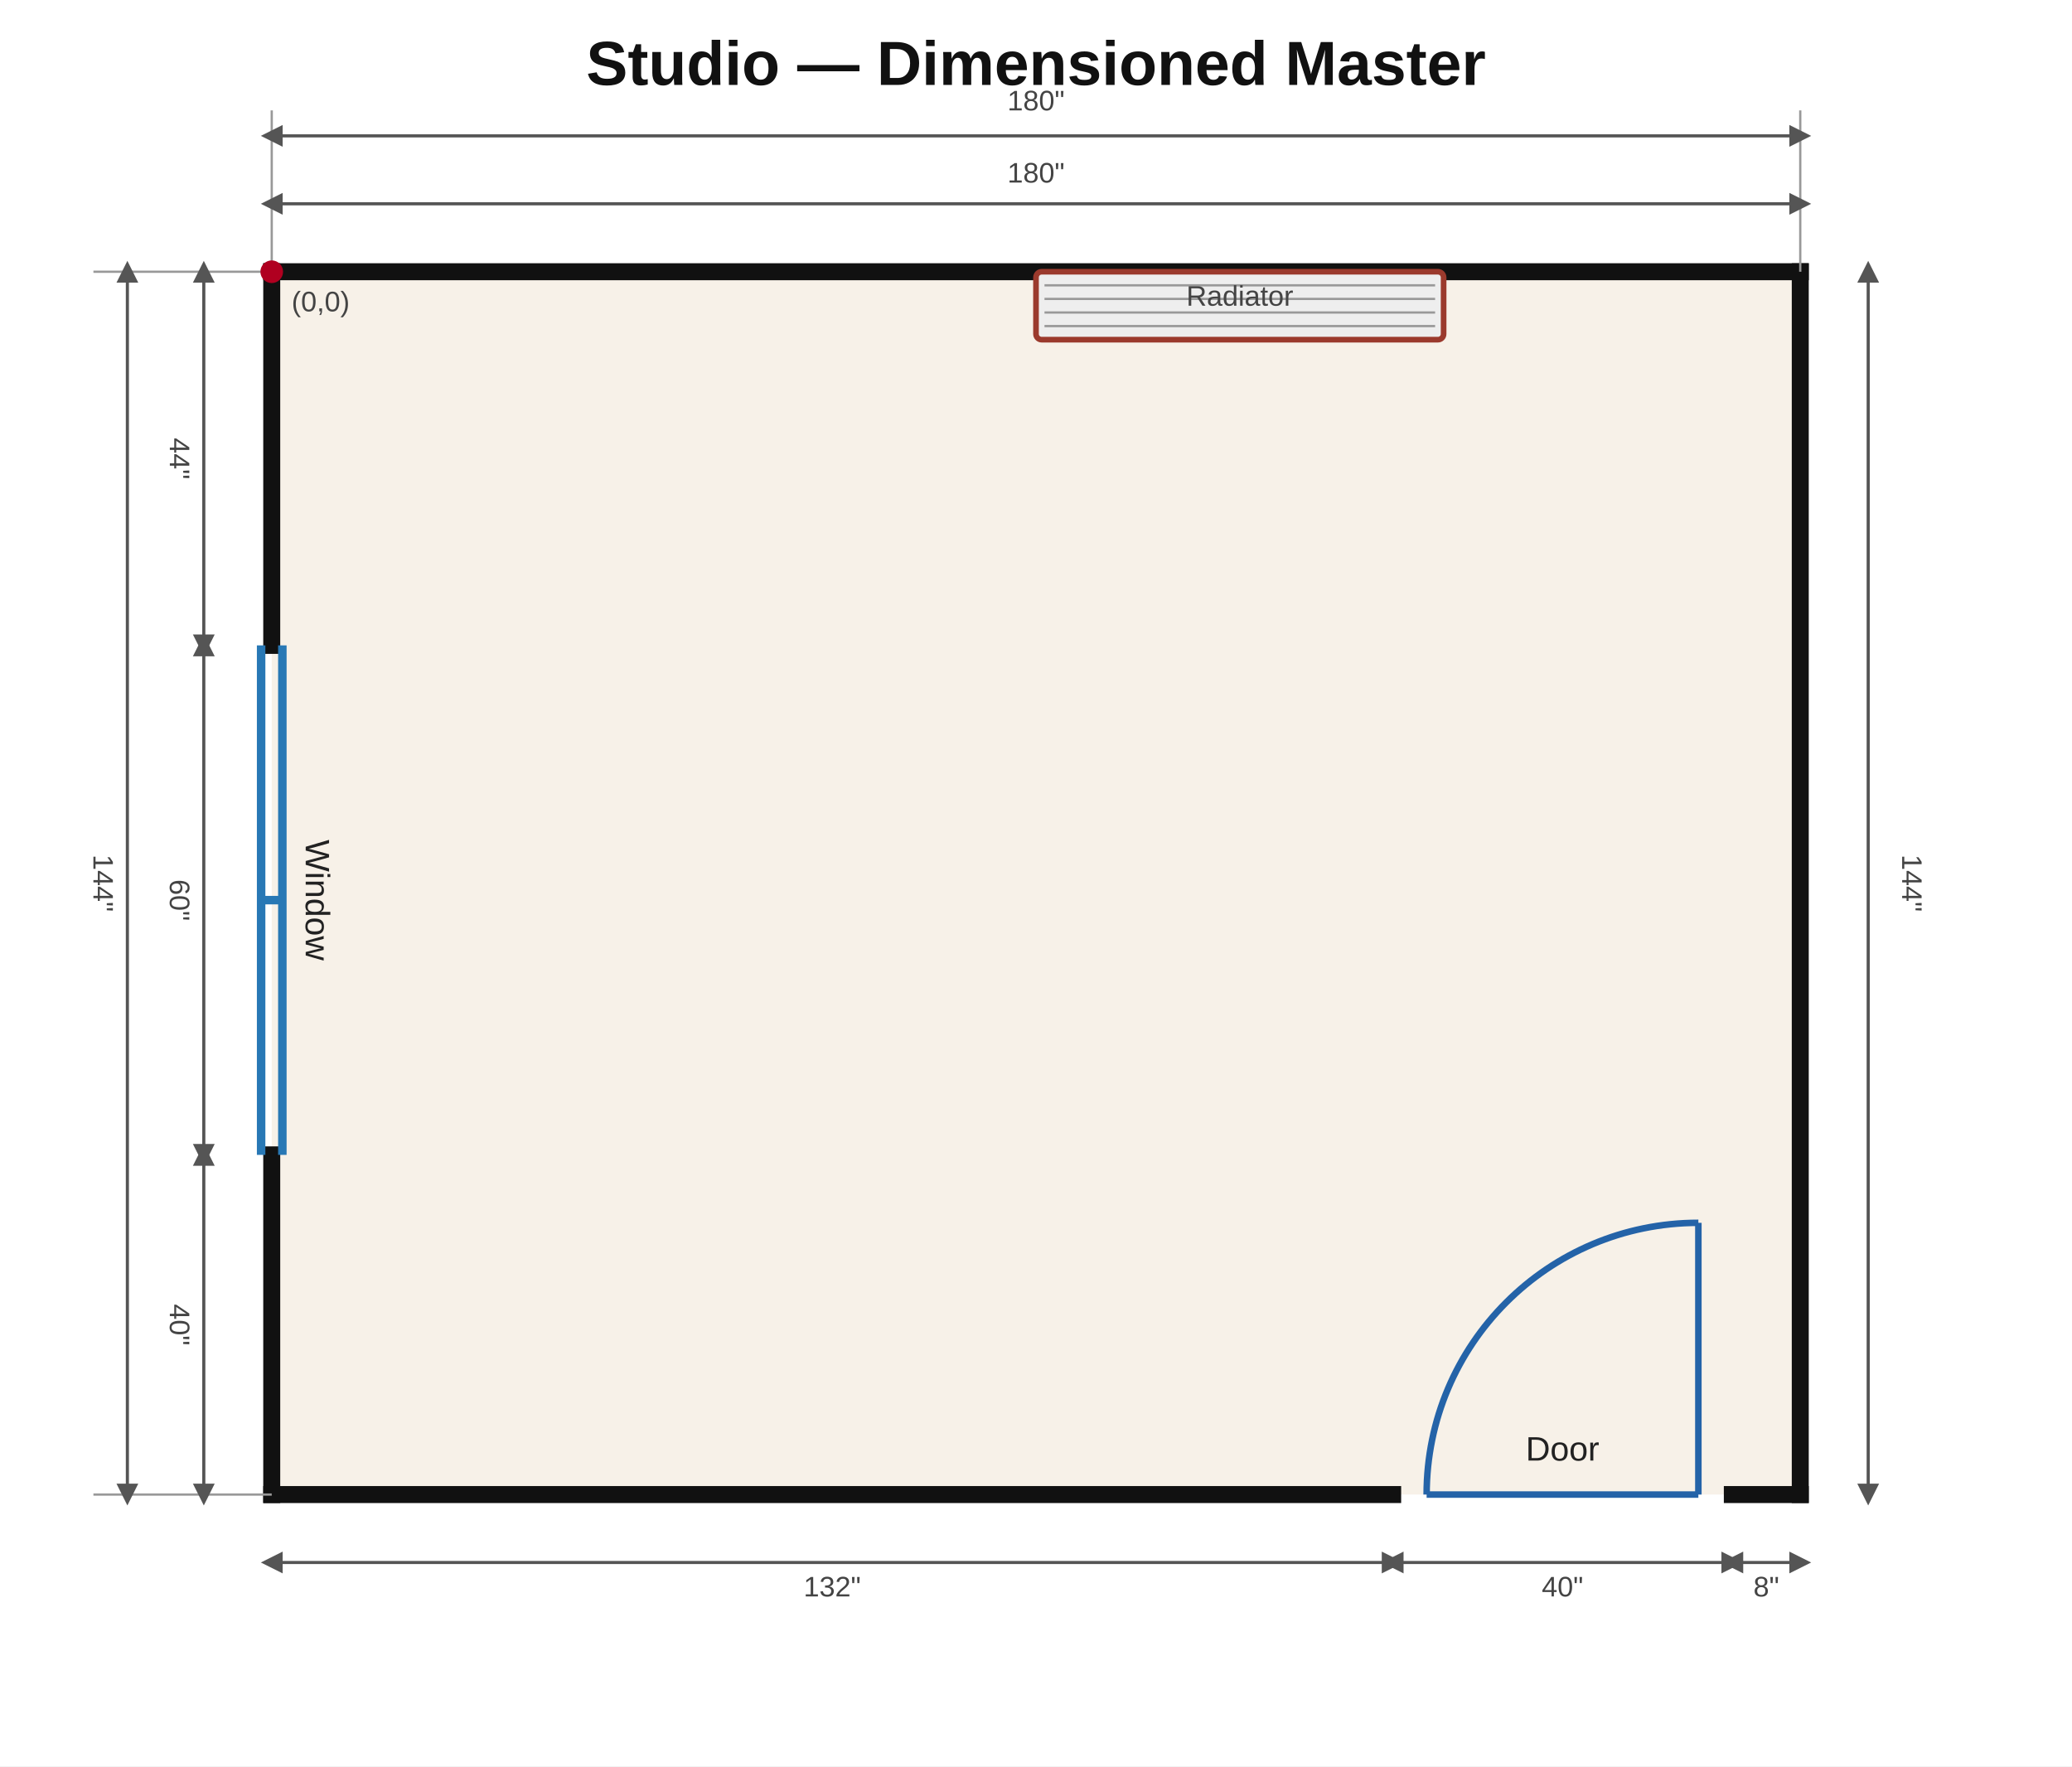
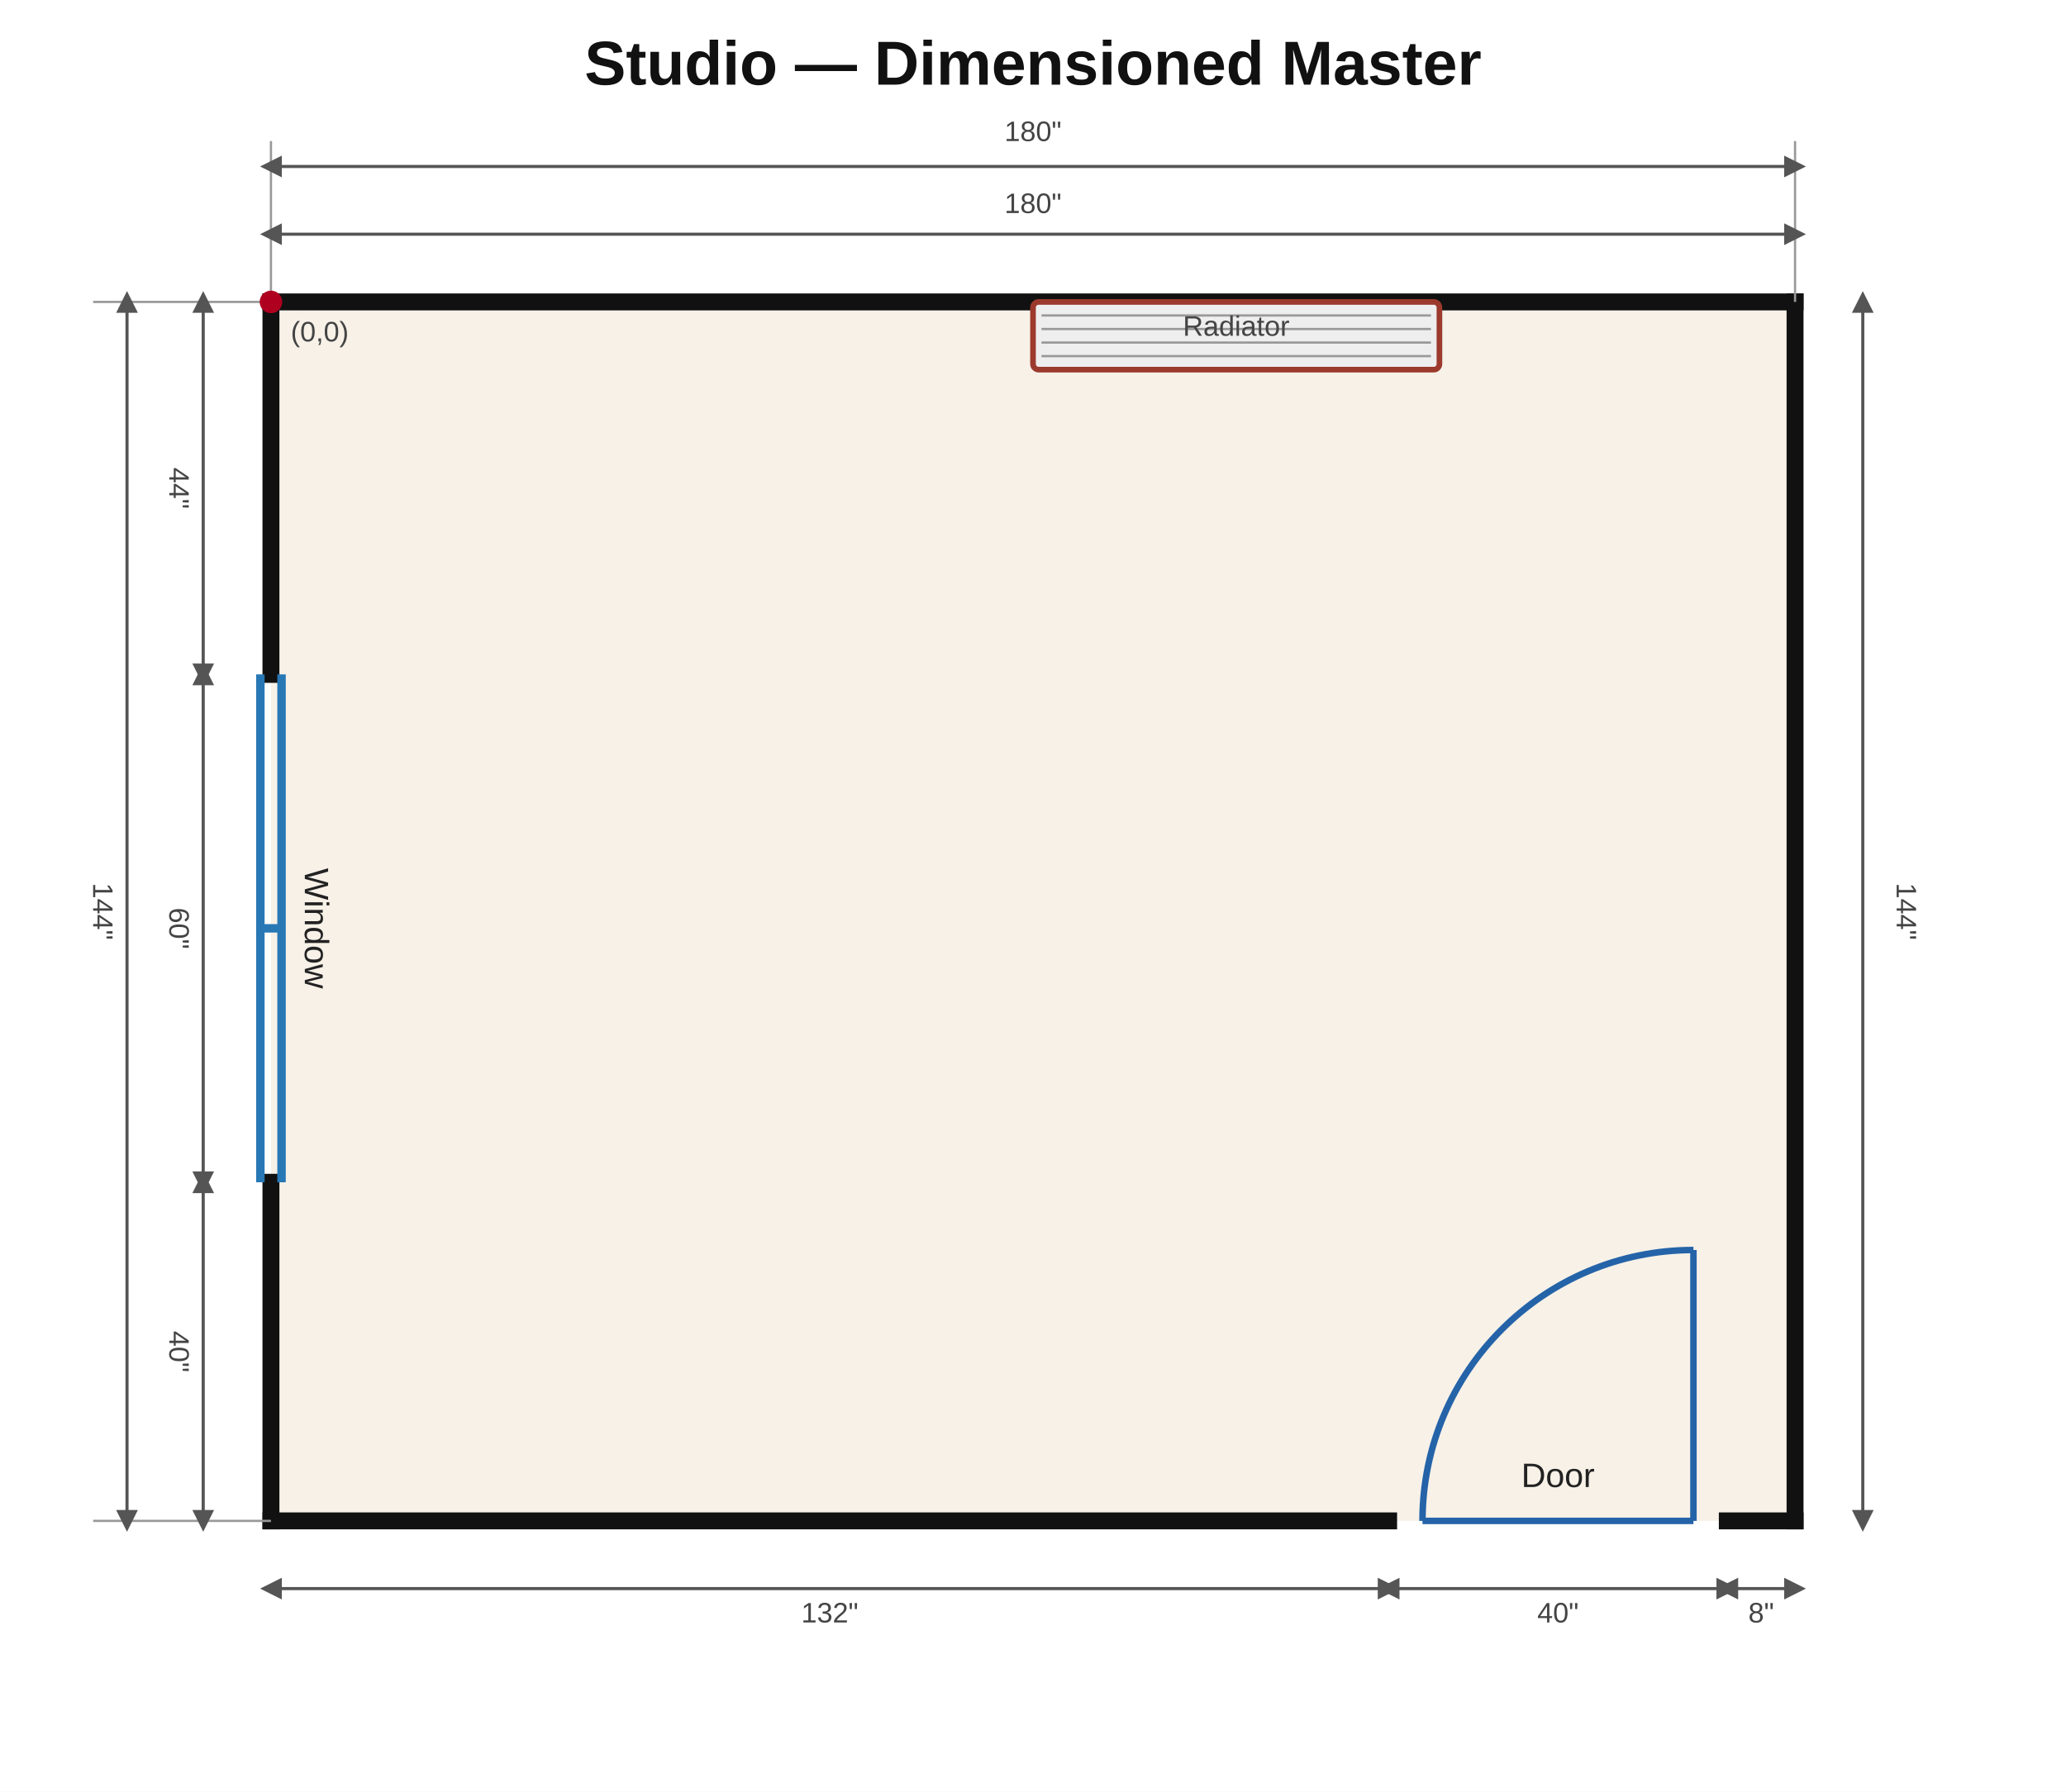
- <svg xmlns="http://www.w3.org/2000/svg" width="732" height="624" viewBox="0 0 732.000 624.000" data-origin-x="96" data-origin-y="96" data-scale="3" data-room-width="180" data-room-depth="144" data-generated-from="room.yaml">
+ <svg xmlns="http://www.w3.org/2000/svg" width="732" height="635" viewBox="0 0 732.000 635.000" data-origin-x="96" data-origin-y="107" data-scale="3" data-room-width="180" data-room-depth="144" data-generated-from="room.yaml">
  <defs>
    <marker id="dim-arrow" markerWidth="7" markerHeight="7" refX="3.5" refY="3.5" orient="auto-start-reverse" markerUnits="strokeWidth">
      <path d="M 0 0 L 7 3.5 L 0 7 z" fill="#555" />
    </marker>
    <style>
.wall{stroke:#111;stroke-width:6;fill:none;stroke-linecap:square}.window{stroke:#2878b5;stroke-width:3;fill:none}.door{stroke:#2463a8;stroke-width:2.3;fill:none}.fixture{stroke:#9b3a2d;stroke-width:2;fill:#eee}.fixture-line{stroke:#999;stroke-width:.8;fill:none}.reference-line{stroke:#555;stroke-width:1.2;stroke-dasharray:4 7}.dim{stroke:#555;stroke-width:1.1;fill:none;marker-start:url(#dim-arrow);marker-end:url(#dim-arrow)}.ext{stroke:#999;stroke-width:.8}.label{font-family:Arial,Helvetica,sans-serif;fill:#222;font-size:12px}.small{font-family:Arial,Helvetica,sans-serif;fill:#444;font-size:10px}.title{font-family:Arial,Helvetica,sans-serif;fill:#111;font-size:22px;font-weight:700}
</style>
  </defs>
  <rect width="100%" height="100%" fill="white" />
-   <rect x="96.000" y="96.000" width="540.000" height="432.000" fill="#f7f1e8" />
+   <rect x="96.000" y="107.000" width="540.000" height="432.000" fill="#f7f1e8" />
  <text class="title" x="366.000" y="30" text-anchor="middle">Studio — Dimensioned Master</text>
  <g id="room-geometry">
-     <line class="wall" x1="96.000" y1="96.000" x2="636.000" y2="96.000" />
-     <line class="wall" x1="636.000" y1="96.000" x2="636.000" y2="528.000" />
-     <line class="wall" x1="96.000" y1="528.000" x2="492.000" y2="528.000" />
-     <line class="wall" x1="612.000" y1="528.000" x2="636.000" y2="528.000" />
-     <line class="wall" x1="96.000" y1="96.000" x2="96.000" y2="228.000" />
-     <line class="wall" x1="96.000" y1="408.000" x2="96.000" y2="528.000" />
+     <line class="wall" x1="96.000" y1="107.000" x2="636.000" y2="107.000" />
+     <line class="wall" x1="636.000" y1="107.000" x2="636.000" y2="539.000" />
+     <line class="wall" x1="96.000" y1="539.000" x2="492.000" y2="539.000" />
+     <line class="wall" x1="612.000" y1="539.000" x2="636.000" y2="539.000" />
+     <line class="wall" x1="96.000" y1="107.000" x2="96.000" y2="239.000" />
+     <line class="wall" x1="96.000" y1="419.000" x2="96.000" y2="539.000" />
  </g>
  <g id="fixed-features">
-     <line class="door" x1="504.000" y1="528.000" x2="600.000" y2="528.000" />
-     <line class="door" x1="600.000" y1="528.000" x2="600.000" y2="432.000" />
-     <path class="door" d="M 504.000 528.000 A 96.000 96.000 0 0 1 600.000 432.000" />
-     <line class="window" x1="92.250" y1="228.000" x2="92.250" y2="408.000" />
-     <line class="window" x1="99.750" y1="228.000" x2="99.750" y2="408.000" />
-     <line class="window" x1="92.250" y1="318.000" x2="99.750" y2="318.000" />
-     <rect class="fixture" x="366.000" y="96.000" width="144.000" height="24.000" rx="2" />
-     <line class="fixture-line" x1="369.000" y1="100.800" x2="507.000" y2="100.800" />
-     <line class="fixture-line" x1="369.000" y1="105.600" x2="507.000" y2="105.600" />
-     <line class="fixture-line" x1="369.000" y1="110.400" x2="507.000" y2="110.400" />
-     <line class="fixture-line" x1="369.000" y1="115.200" x2="507.000" y2="115.200" />
+     <line class="door" x1="504.000" y1="539.000" x2="600.000" y2="539.000" />
+     <line class="door" x1="600.000" y1="539.000" x2="600.000" y2="443.000" />
+     <path class="door" d="M 504.000 539.000 A 96.000 96.000 0 0 1 600.000 443.000" />
+     <line class="window" x1="92.250" y1="239.000" x2="92.250" y2="419.000" />
+     <line class="window" x1="99.750" y1="239.000" x2="99.750" y2="419.000" />
+     <line class="window" x1="92.250" y1="329.000" x2="99.750" y2="329.000" />
+     <rect class="fixture" x="366.000" y="107.000" width="144.000" height="24.000" rx="2" />
+     <line class="fixture-line" x1="369.000" y1="111.800" x2="507.000" y2="111.800" />
+     <line class="fixture-line" x1="369.000" y1="116.600" x2="507.000" y2="116.600" />
+     <line class="fixture-line" x1="369.000" y1="121.400" x2="507.000" y2="121.400" />
+     <line class="fixture-line" x1="369.000" y1="126.200" x2="507.000" y2="126.200" />
  </g>
  <g id="reference-lines" />
  <g id="feature-labels">
-     <text class="label" x="552.000" y="516.000" text-anchor="middle">Door</text>
-     <text class="label" x="108.000" y="318.000" text-anchor="middle" transform="rotate(90 108.000 318.000)">Window</text>
-     <text class="small" x="438.000" y="108.000" text-anchor="middle">Radiator</text>
+     <text class="label" x="552.000" y="527.000" text-anchor="middle">Door</text>
+     <text class="label" x="108.000" y="329.000" text-anchor="middle" transform="rotate(90 108.000 329.000)">Window</text>
+     <text class="small" x="438.000" y="119.000" text-anchor="middle">Radiator</text>
  </g>
  <g id="dimensions">
-     <line class="ext" x1="96.000" y1="96.000" x2="96.000" y2="39.000" />
-     <line class="ext" x1="636.000" y1="96.000" x2="636.000" y2="39.000" />
-     <line class="dim" x1="96.000" y1="48.000" x2="636.000" y2="48.000" />
-     <text class="small" x="366.000" y="39.000" text-anchor="middle">180"</text>
-     <line class="ext" x1="33.000" y1="96.000" x2="96.000" y2="96.000" />
-     <line class="ext" x1="33.000" y1="528.000" x2="96.000" y2="528.000" />
-     <line class="dim" x1="45.000" y1="96.000" x2="45.000" y2="528.000" />
-     <text class="small" x="33.000" y="312.000" text-anchor="middle" transform="rotate(90 33.000 312.000)">144"</text>
-     <line class="dim" x1="96.000" y1="72.000" x2="636.000" y2="72.000" />
-     <text class="small" x="366.000" y="64.500" text-anchor="middle">180"</text>
-     <line class="dim" x1="660.000" y1="96.000" x2="660.000" y2="528.000" />
-     <text class="small" x="672.000" y="312.000" text-anchor="middle" transform="rotate(90 672.000 312.000)">144"</text>
-     <line class="dim" x1="96.000" y1="552.000" x2="492.000" y2="552.000" />
-     <text class="small" x="294.000" y="564.000" text-anchor="middle">132"</text>
-     <line class="dim" x1="492.000" y1="552.000" x2="612.000" y2="552.000" />
-     <text class="small" x="552.000" y="564.000" text-anchor="middle">40"</text>
-     <line class="dim" x1="612.000" y1="552.000" x2="636.000" y2="552.000" />
-     <text class="small" x="624.000" y="564.000" text-anchor="middle">8"</text>
-     <line class="dim" x1="72.000" y1="96.000" x2="72.000" y2="228.000" />
-     <text class="small" x="60.000" y="162.000" text-anchor="middle" transform="rotate(90 60.000 162.000)">44"</text>
-     <line class="dim" x1="72.000" y1="228.000" x2="72.000" y2="408.000" />
-     <text class="small" x="60.000" y="318.000" text-anchor="middle" transform="rotate(90 60.000 318.000)">60"</text>
-     <line class="dim" x1="72.000" y1="408.000" x2="72.000" y2="528.000" />
-     <text class="small" x="60.000" y="468.000" text-anchor="middle" transform="rotate(90 60.000 468.000)">40"</text>
+     <line class="ext" x1="96.000" y1="107.000" x2="96.000" y2="50.000" />
+     <line class="ext" x1="636.000" y1="107.000" x2="636.000" y2="50.000" />
+     <line class="dim" x1="96.000" y1="59.000" x2="636.000" y2="59.000" />
+     <text class="small" x="366.000" y="50.000" text-anchor="middle">180"</text>
+     <line class="ext" x1="33.000" y1="107.000" x2="96.000" y2="107.000" />
+     <line class="ext" x1="33.000" y1="539.000" x2="96.000" y2="539.000" />
+     <line class="dim" x1="45.000" y1="107.000" x2="45.000" y2="539.000" />
+     <text class="small" x="33.000" y="323.000" text-anchor="middle" transform="rotate(90 33.000 323.000)">144"</text>
+     <line class="dim" x1="96.000" y1="83.000" x2="636.000" y2="83.000" />
+     <text class="small" x="366.000" y="75.500" text-anchor="middle">180"</text>
+     <line class="dim" x1="660.000" y1="107.000" x2="660.000" y2="539.000" />
+     <text class="small" x="672.000" y="323.000" text-anchor="middle" transform="rotate(90 672.000 323.000)">144"</text>
+     <line class="dim" x1="96.000" y1="563.000" x2="492.000" y2="563.000" />
+     <text class="small" x="294.000" y="575.000" text-anchor="middle">132"</text>
+     <line class="dim" x1="492.000" y1="563.000" x2="612.000" y2="563.000" />
+     <text class="small" x="552.000" y="575.000" text-anchor="middle">40"</text>
+     <line class="dim" x1="612.000" y1="563.000" x2="636.000" y2="563.000" />
+     <text class="small" x="624.000" y="575.000" text-anchor="middle">8"</text>
+     <line class="dim" x1="72.000" y1="107.000" x2="72.000" y2="239.000" />
+     <text class="small" x="60.000" y="173.000" text-anchor="middle" transform="rotate(90 60.000 173.000)">44"</text>
+     <line class="dim" x1="72.000" y1="239.000" x2="72.000" y2="419.000" />
+     <text class="small" x="60.000" y="329.000" text-anchor="middle" transform="rotate(90 60.000 329.000)">60"</text>
+     <line class="dim" x1="72.000" y1="419.000" x2="72.000" y2="539.000" />
+     <text class="small" x="60.000" y="479.000" text-anchor="middle" transform="rotate(90 60.000 479.000)">40"</text>
  </g>
  <g id="coordinate-reference">
-     <circle cx="96.000" cy="96.000" r="4" fill="#b00020" />
-     <text class="small" x="103.000" y="110.000">(0,0)</text>
+     <circle cx="96.000" cy="107.000" r="4" fill="#b00020" />
+     <text class="small" x="103.000" y="121.000">(0,0)</text>
  </g>
  <g id="generated-furniture" />
  <g id="generated-annotations" />
</svg>
